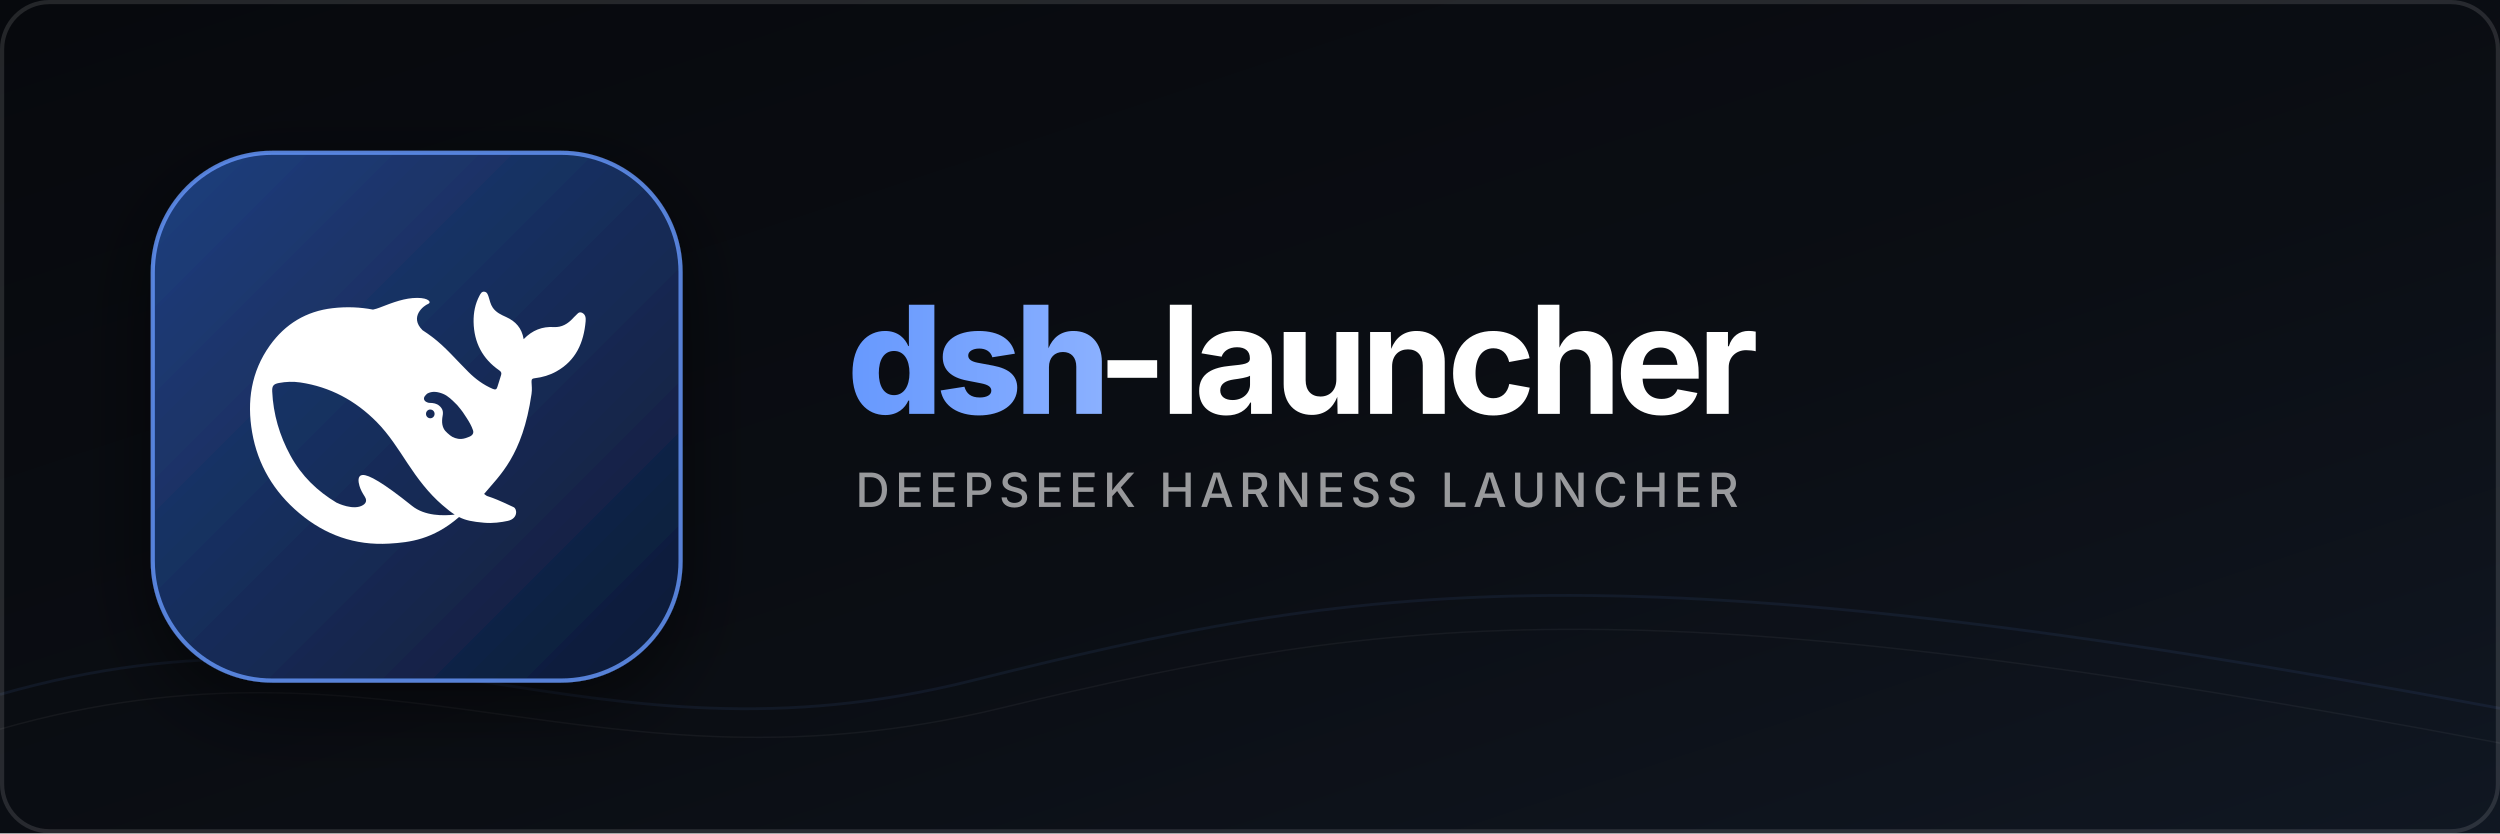
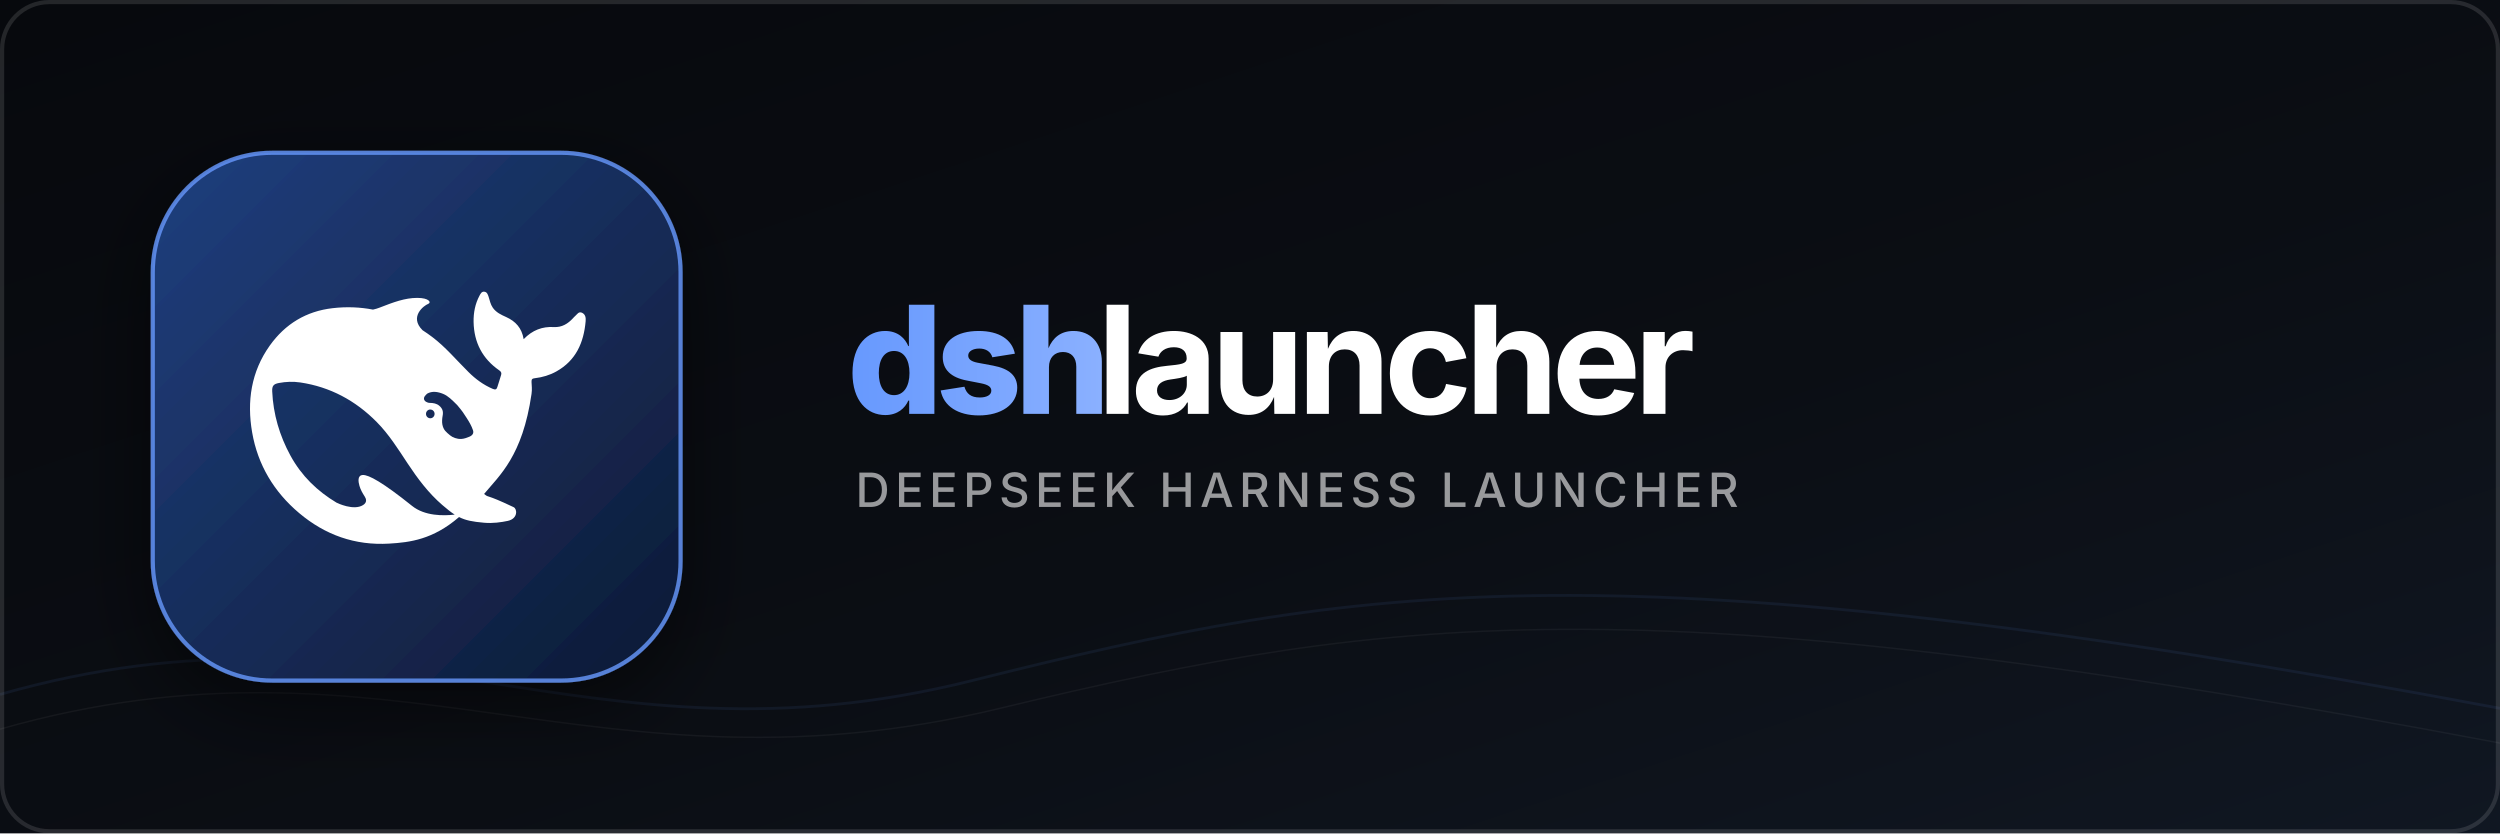
<svg xmlns="http://www.w3.org/2000/svg" viewBox="0 0 1800 600" role="img" aria-labelledby="title description">
  <defs>
    <linearGradient id="background" x1="0" y1="0" x2="1" y2="1">
      <stop offset="0" stop-color="#07090d" />
      <stop offset="0.58" stop-color="#0b0e14" />
      <stop offset="1" stop-color="#101722" />
    </linearGradient>
    <radialGradient id="blue-glow" cx="0" cy="0" r="1" gradientTransform="translate(330 300) rotate(90) scale(360)">
      <stop offset="0" stop-color="#6799fe" stop-opacity="0.24" />
      <stop offset="1" stop-color="#6799fe" stop-opacity="0" />
    </radialGradient>
    <linearGradient id="tile" x1="0" y1="0" x2="1" y2="1">
      <stop offset="0" stop-color="#203f7f" />
      <stop offset="1" stop-color="#0d1a34" />
    </linearGradient>
    <linearGradient id="wordmark" x1="0" y1="0" x2="1" y2="0">
      <stop offset="0" stop-color="#6799fe" />
      <stop offset="1" stop-color="#8ab0ff" />
    </linearGradient>
    <filter id="shadow" x="-40%" y="-40%" width="180%" height="180%">
      <feDropShadow dx="0" dy="18" stdDeviation="28" flood-color="#000" flood-opacity="0.52" />
    </filter>
  </defs>
  <rect width="1800" height="600" fill="url(#background)" />
  <rect width="760" height="600" fill="url(#blue-glow)" />
  <path d="M0 500 C280 420 420 560 700 490 S1160 390 1800 510" fill="none" stroke="#6799fe" stroke-opacity="0.08" stroke-width="2" />
  <path d="M0 525 C280 445 430 580 720 510 S1190 420 1800 535" fill="none" stroke="#fff" stroke-opacity="0.05" stroke-width="1" />
  <g filter="url(#shadow)">
    <rect x="110" y="110" width="380" height="380" rx="86" fill="url(#tile)" stroke="#6799fe" stroke-opacity="0.8" stroke-width="3" />
    <g transform="translate(175 175) scale(5)">
      <path fill="#fff" d="M48.835 10.048c-.512-.256-.733.232-1.032.48-.103.08-.189.184-.276.28-.748.816-1.622 1.352-2.765 1.288-1.67-.096-3.096.44-4.356 1.744-.268-1.608-1.158-2.568-2.513-3.184-.71-.32-1.426-.64-1.923-1.336-.346-.496-.44-1.048-.614-1.592-.11-.328-.22-.664-.59-.72-.402-.064-.56.28-.718.568-.63 1.176-.875 2.472-.851 3.784.055 2.952 1.276 5.304 3.703 6.976.276.192.347.384.26.664-.165.576-.362 1.136-.536 1.712-.11.368-.275.448-.662.288-1.331-.568-2.481-1.408-3.497-2.424-1.725-1.704-3.285-3.584-5.231-5.056-.457-.344-.914-.664-1.387-.968-1.984-1.968.261-3.584.781-3.776.543-.2.189-.888-1.568-.88-1.757.008-3.364.608-5.412 1.408-.299.12-.615.208-.938.28-1.859-.36-3.789-.44-5.806-.208-3.797.432-6.83 2.264-9.06 5.392C1.165 18.528.534 22.8 1.307 27.256c.81 4.696 3.159 8.584 6.767 11.624 3.742 3.152 8.052 4.696 12.967 4.4 2.986-.176 6.31-.584 10.06-3.824.946.48 1.939.672 3.585.816 1.269.12 2.49-.064 3.435-.264 1.481-.32 1.379-1.72.843-1.976-4.341-2.064-3.388-1.224-4.254-1.904 2.205-2.664 5.53-5.432 6.83-14.4.103-.712.016-1.16 0-1.736-.008-.352.071-.488.465-.528 1.087-.128 2.143-.432 3.112-.976 2.812-1.568 3.947-4.144 4.215-7.232.04-.472-.008-.96-.497-1.208ZM24.326 37.84c-4.206-3.376-6.247-4.488-7.09-4.44-.788.048-.646.968-.473 1.568.181.592.418 1 .749 1.52.228.344.386.856-.229 1.24-1.355.856-3.71-.288-3.82-.344-2.742-1.648-5.035-3.824-6.65-6.8-1.56-2.864-2.465-5.936-2.615-9.216-.04-.792.189-1.072.96-1.216 1.017-.192 2.065-.232 3.081-.08 4.293.64 7.949 2.6 11.014 5.704 1.749 1.768 3.072 3.88 4.435 5.944 1.45 2.192 3.01 4.28 4.995 5.992.701.6 1.26 1.056 1.796 1.392-1.615.184-4.31.224-6.153-1.264Zm2.017-13.24c0-.352.276-.632.623-.632.078 0 .149.016.212.04.087.032.166.08.229.152.11.112.173.272.173.44 0 .352-.276.632-.623.632a.625.625 0 0 1-.614-.632Zm6.263 3.28c-.401.168-.803.312-1.19.328-.598.032-1.252-.216-1.606-.52-.552-.472-.946-.736-1.111-1.56-.071-.352-.031-.896.032-1.208.141-.672-.016-1.104-.481-1.496-.378-.32-.859-.408-1.387-.408-.197 0-.378-.088-.512-.16-.22-.112-.402-.392-.228-.736.055-.112.323-.384.386-.432.717-.416 1.544-.28 2.308.032.709.296 1.245.84 2.017 1.608.788.928.93 1.184 1.379 1.88.354.544.678 1.104.898 1.744.134.4-.04.728-.504.928Z" />
    </g>
  </g>
  <g font-family="Inter, ui-sans-serif, -apple-system, BlinkMacSystemFont, 'Segoe UI', sans-serif">
    <text x="610" y="298" fill="url(#wordmark)" font-size="108" font-weight="760" letter-spacing="-5">dsh</text>
-     <text x="790" y="298" fill="#fff" font-size="108" font-weight="710" letter-spacing="-5">-launcher</text>
+     <text x="790" y="298" fill="#fff" font-size="108" font-weight="710" letter-spacing="-5"> launcher</text>
    <text x="616" y="365" fill="#fff" fill-opacity="0.58" font-size="34" font-weight="500" letter-spacing="4">DEEPSEEK HARNESS LAUNCHER</text>
  </g>
  <rect x="1.5" y="1.5" width="1797" height="597" rx="34" fill="none" stroke="#fff" stroke-opacity="0.12" stroke-width="3" />
</svg>
